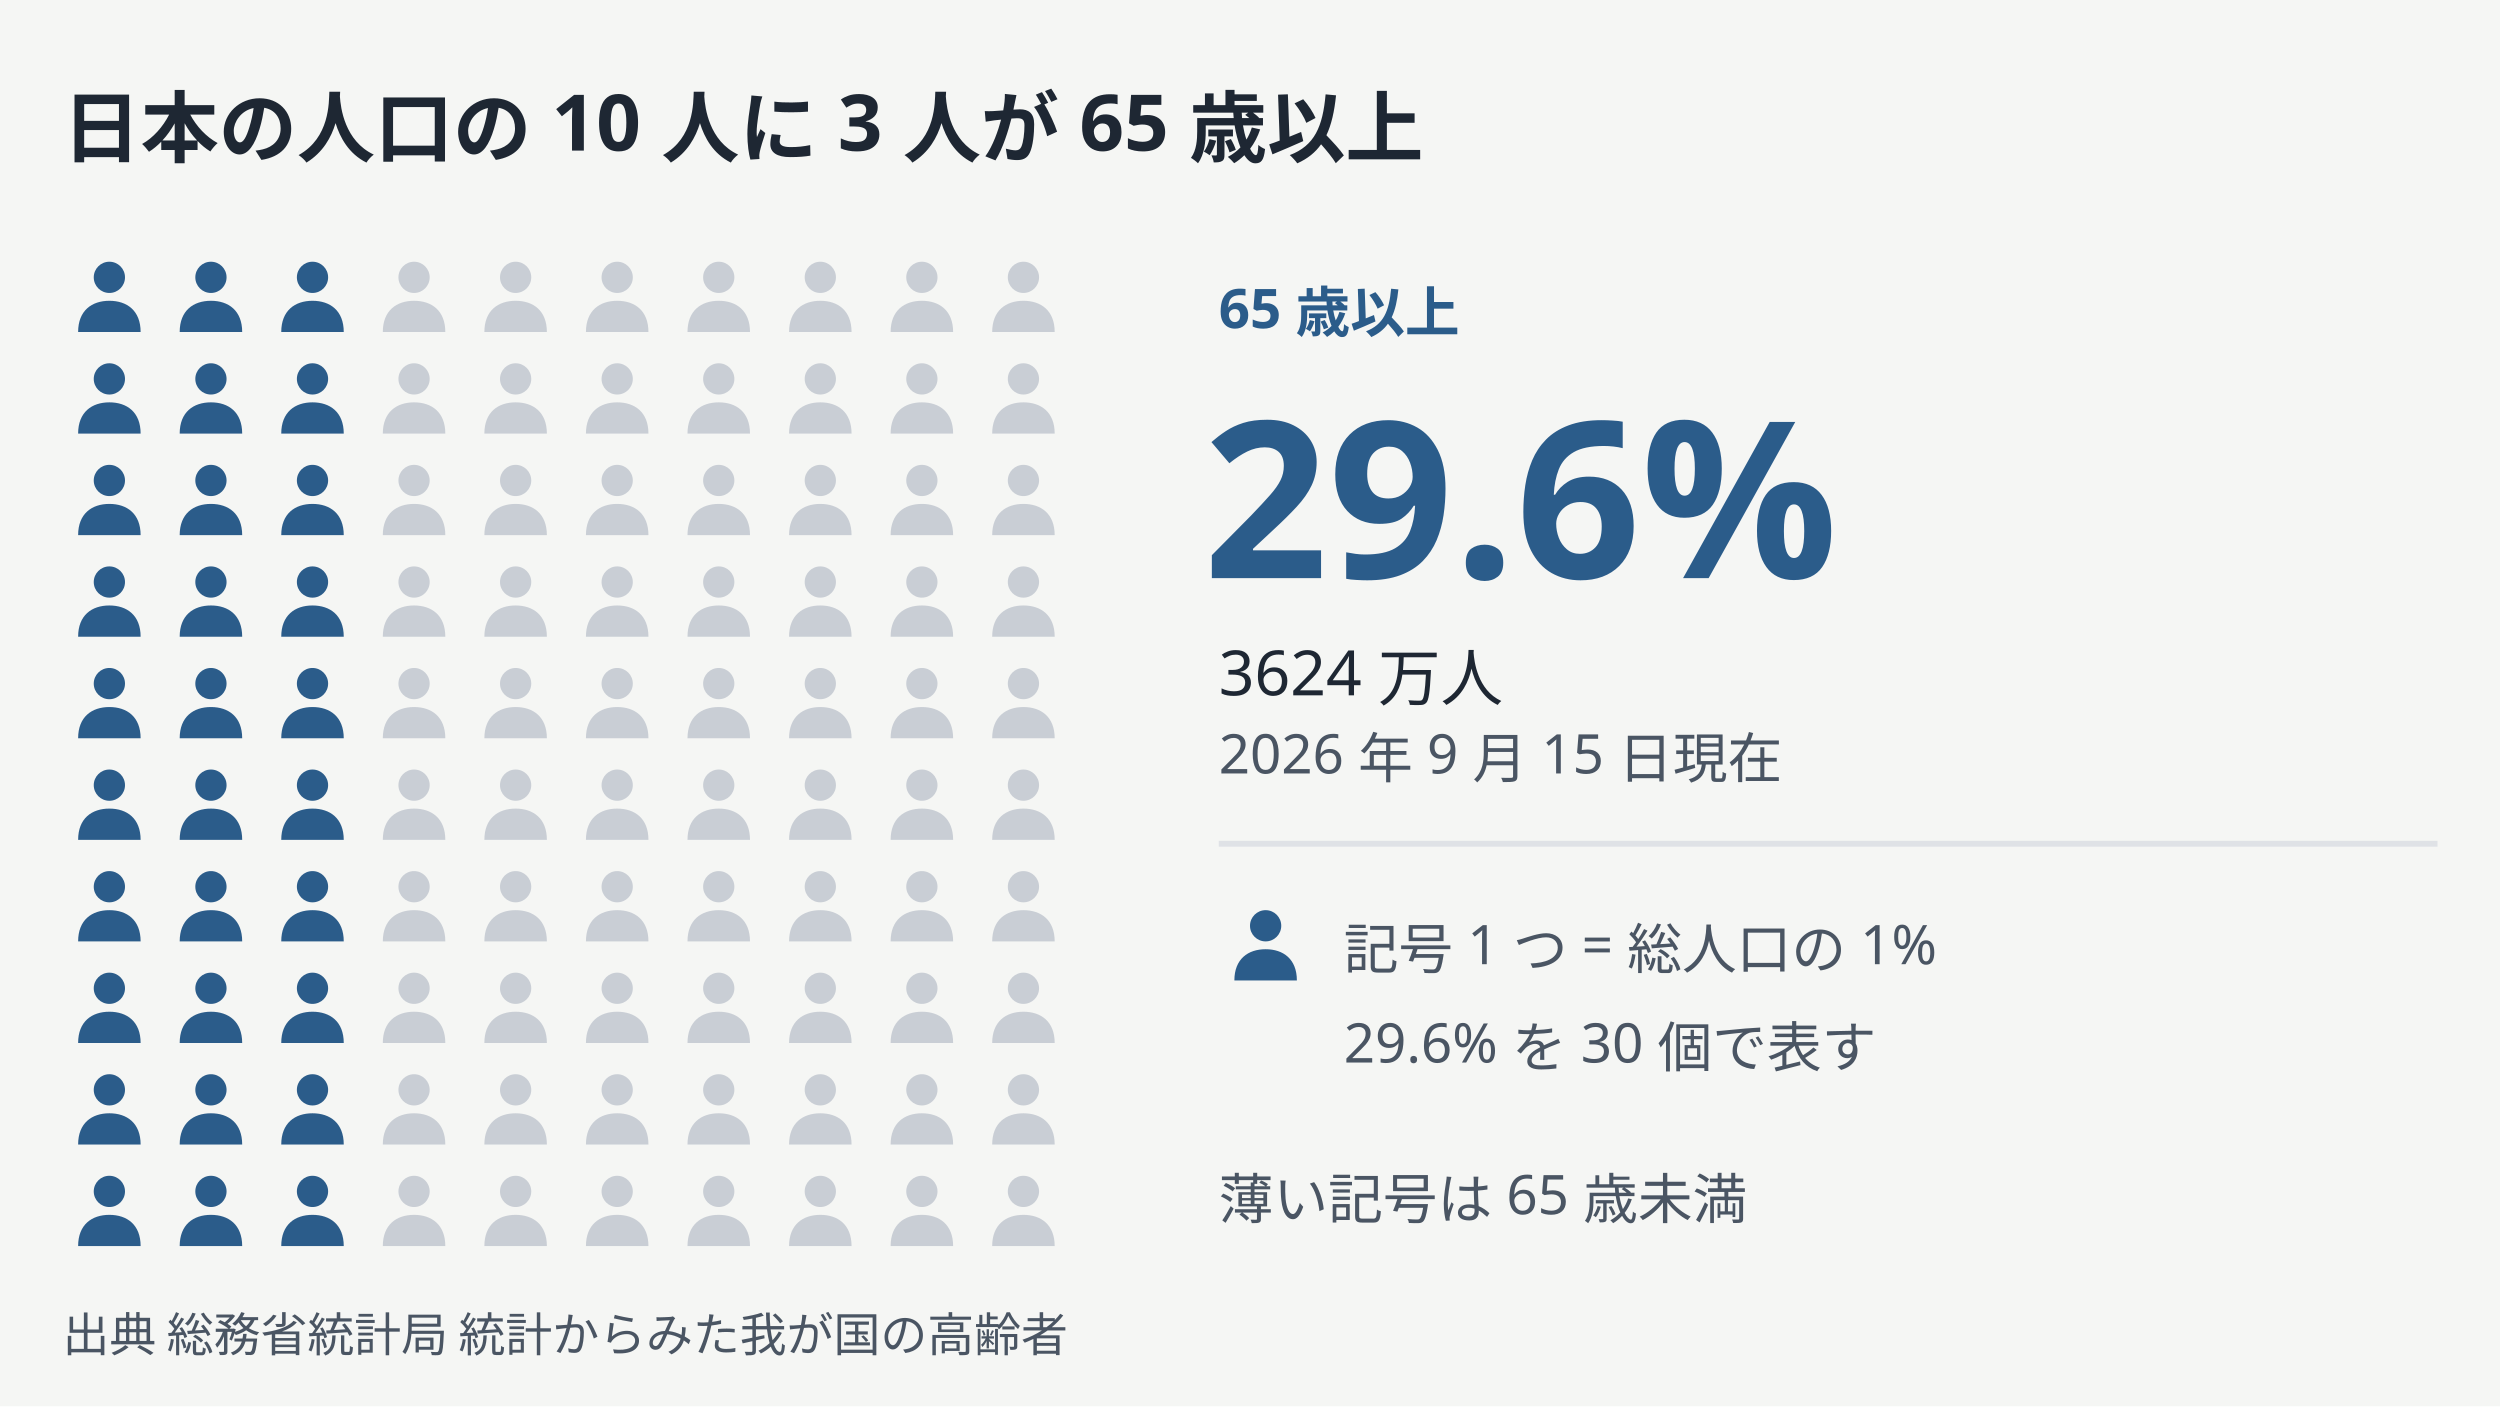
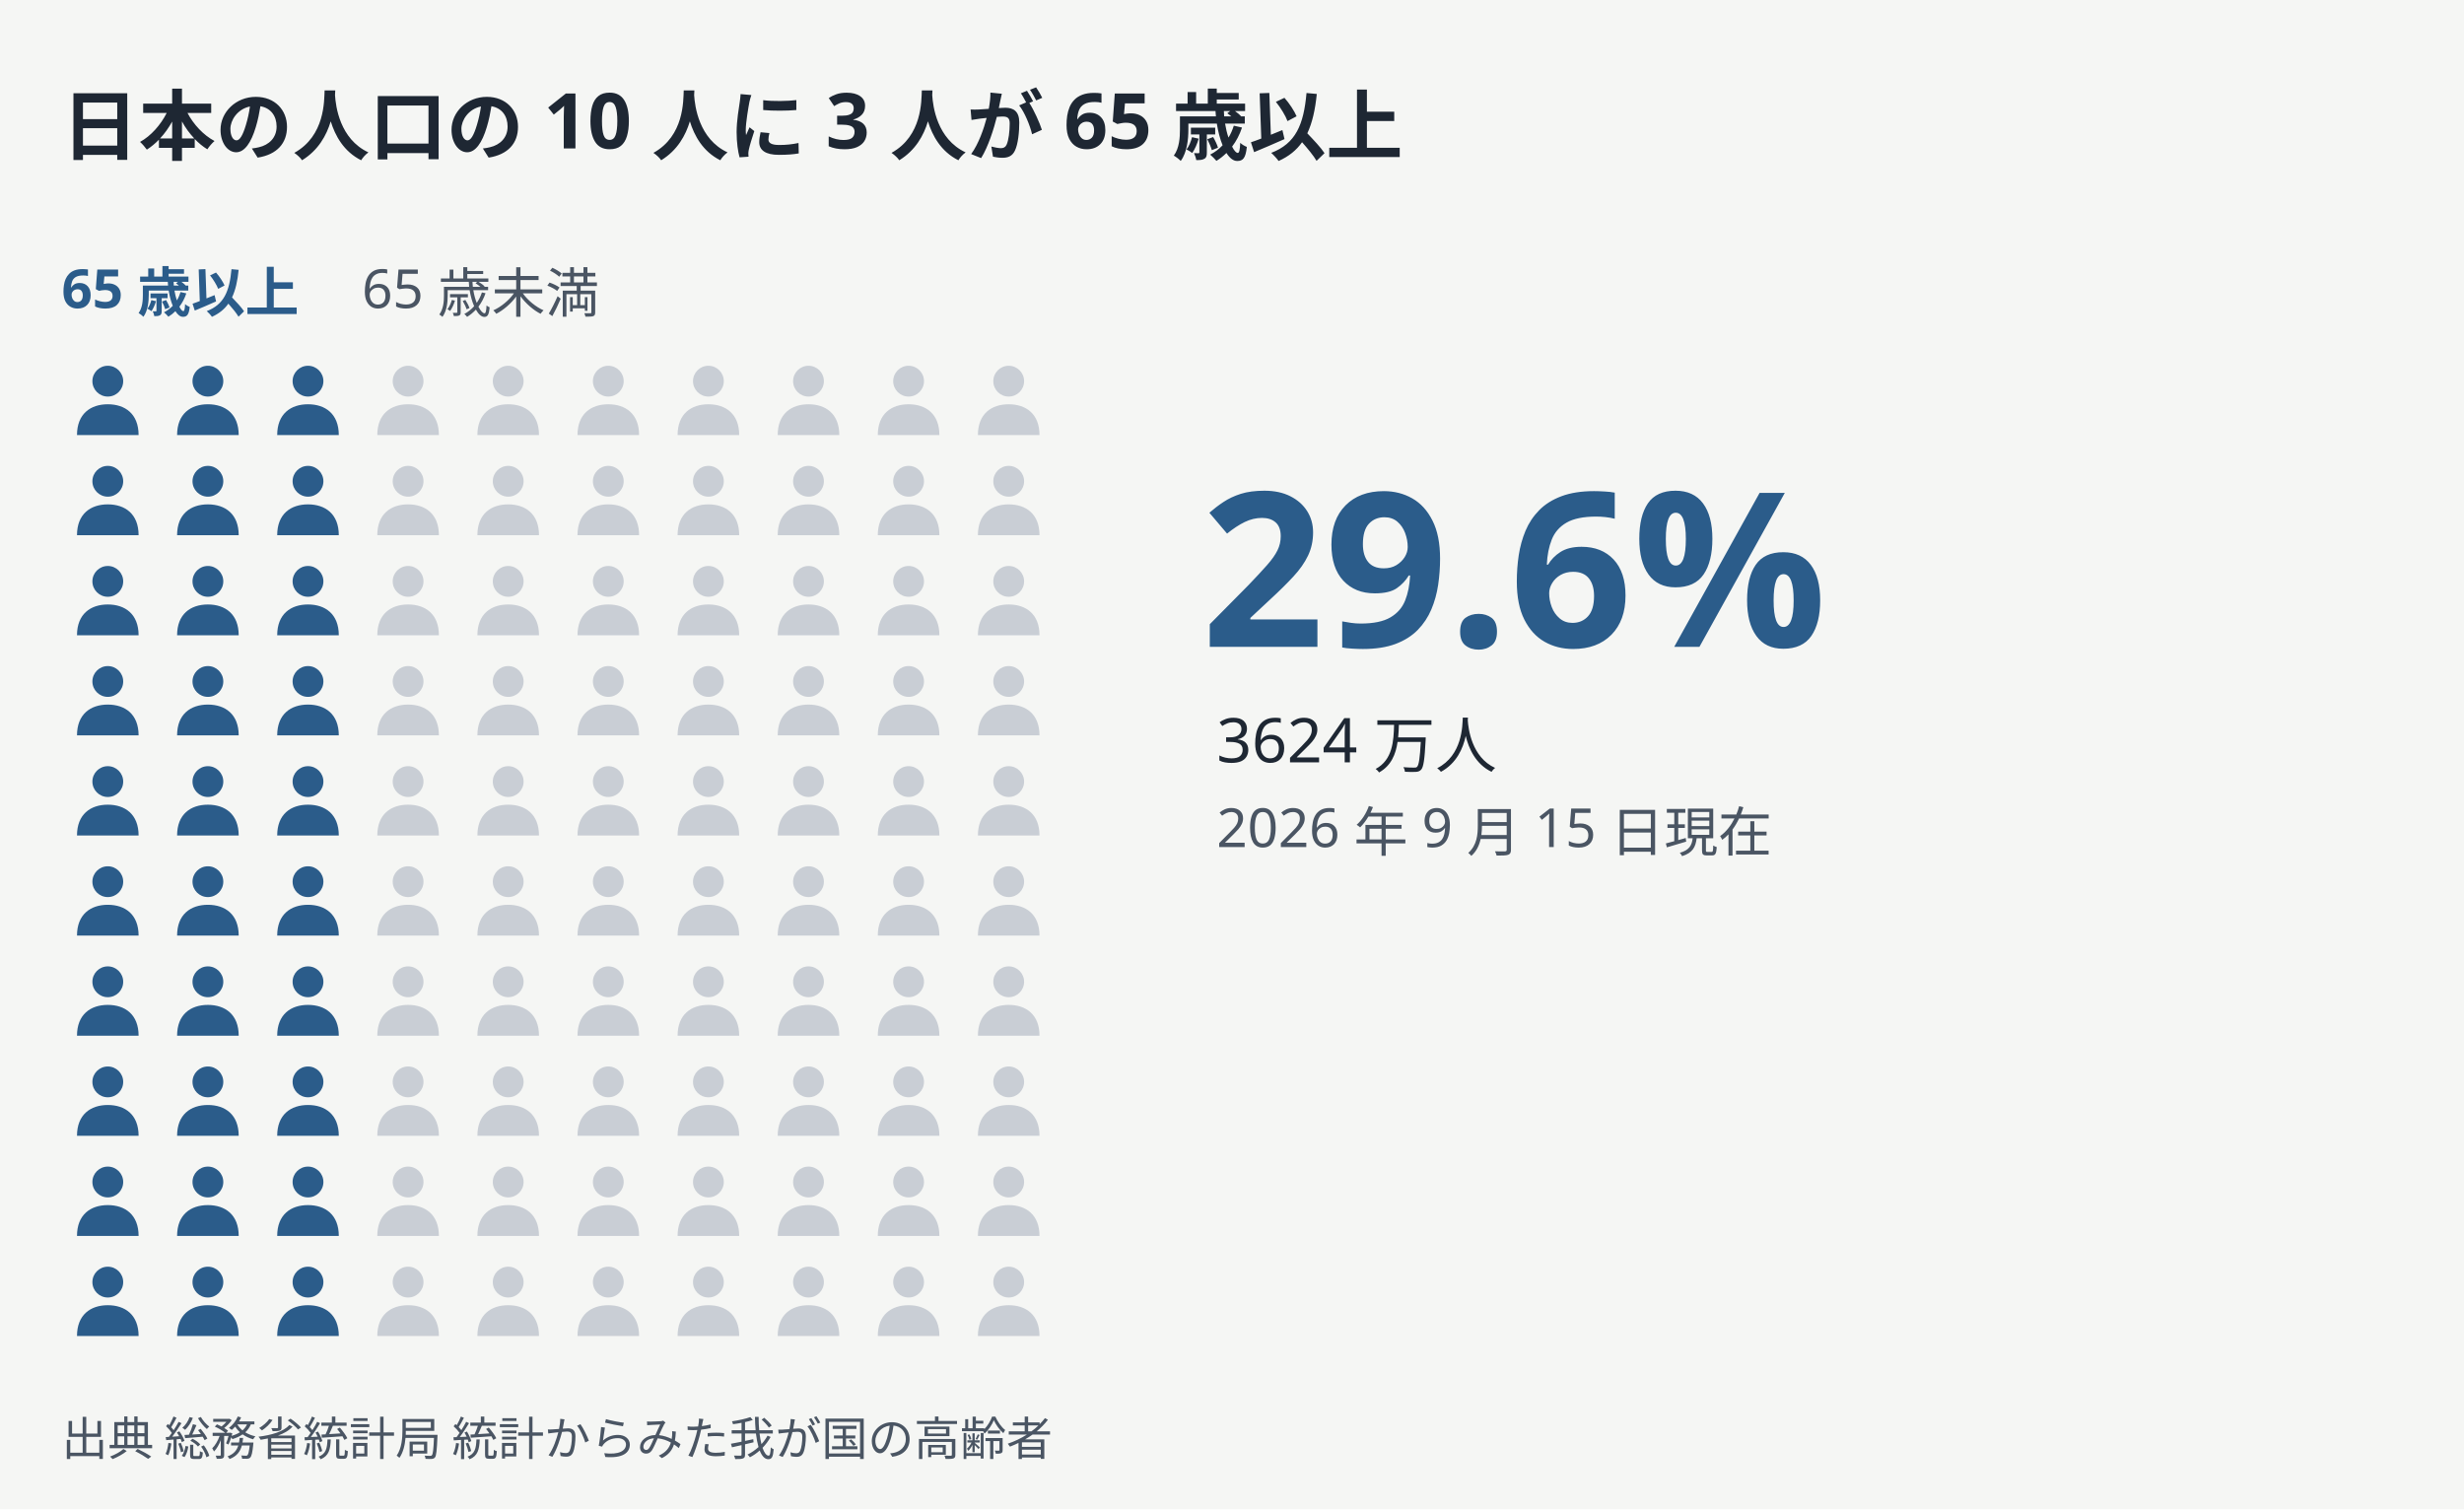
- <svg xmlns="http://www.w3.org/2000/svg" viewBox="0 0 640 360" width="640" height="360" font-family="'BIZ UDPGothic','Yu Gothic UI','Meiryo','Hiragino Sans','Noto Sans JP',sans-serif">
-   <rect x="0" y="0" width="640" height="360" fill="#f5f6f4" />
+ <svg xmlns="http://www.w3.org/2000/svg" viewBox="0 0 640 392" width="640" height="392" font-family="'BIZ UDPGothic','Yu Gothic UI','Meiryo','Hiragino Sans','Noto Sans JP',sans-serif">
+   <rect x="0" y="0" width="640" height="392" fill="#f5f6f4" />
  <defs>
    <symbol id="person" viewBox="0 0 24 24">
      <circle cx="12" cy="7" r="4" fill="currentColor" />
      <path d="M4,21 C4,15.5 7.5,13 12,13 C16.5,13 20,15.5 20,21 Z" fill="currentColor" />
    </symbol>
  </defs>
  <style>
    .title { font-size: 20px; font-weight: 700; fill: #1e2733; }
    .h { font-size: 16px; font-weight: 700; fill: #1e2733; }
    .t { font-size: 16px; fill: #1e2733; }
    .s { font-size: 14px; fill: #4a5563; }
    .p { font-size: 14px; font-weight: 700; fill: #2b5c8a; }
    .o { font-size: 14px; font-weight: 700; fill: #9a4a14; }
    .src { font-size: 12px; fill: #4a5563; }
  </style>
  <text x="16" y="40" class="title">日本の人口の 10 人に 3 人が 65 歳以上</text>
-   <use href="#person" x="16" y="64" width="24" height="24" color="#2b5c8a" />
-   <use href="#person" x="16" y="90" width="24" height="24" color="#2b5c8a" />
-   <use href="#person" x="16" y="116" width="24" height="24" color="#2b5c8a" />
-   <use href="#person" x="16" y="142" width="24" height="24" color="#2b5c8a" />
-   <use href="#person" x="16" y="168" width="24" height="24" color="#2b5c8a" />
-   <use href="#person" x="16" y="194" width="24" height="24" color="#2b5c8a" />
-   <use href="#person" x="16" y="220" width="24" height="24" color="#2b5c8a" />
-   <use href="#person" x="16" y="246" width="24" height="24" color="#2b5c8a" />
-   <use href="#person" x="16" y="272" width="24" height="24" color="#2b5c8a" />
-   <use href="#person" x="16" y="298" width="24" height="24" color="#2b5c8a" />
-   <use href="#person" x="42" y="64" width="24" height="24" color="#2b5c8a" />
-   <use href="#person" x="42" y="90" width="24" height="24" color="#2b5c8a" />
-   <use href="#person" x="42" y="116" width="24" height="24" color="#2b5c8a" />
-   <use href="#person" x="42" y="142" width="24" height="24" color="#2b5c8a" />
-   <use href="#person" x="42" y="168" width="24" height="24" color="#2b5c8a" />
-   <use href="#person" x="42" y="194" width="24" height="24" color="#2b5c8a" />
-   <use href="#person" x="42" y="220" width="24" height="24" color="#2b5c8a" />
-   <use href="#person" x="42" y="246" width="24" height="24" color="#2b5c8a" />
-   <use href="#person" x="42" y="272" width="24" height="24" color="#2b5c8a" />
-   <use href="#person" x="42" y="298" width="24" height="24" color="#2b5c8a" />
-   <use href="#person" x="68" y="64" width="24" height="24" color="#2b5c8a" />
-   <use href="#person" x="68" y="90" width="24" height="24" color="#2b5c8a" />
-   <use href="#person" x="68" y="116" width="24" height="24" color="#2b5c8a" />
-   <use href="#person" x="68" y="142" width="24" height="24" color="#2b5c8a" />
-   <use href="#person" x="68" y="168" width="24" height="24" color="#2b5c8a" />
-   <use href="#person" x="68" y="194" width="24" height="24" color="#2b5c8a" />
-   <use href="#person" x="68" y="220" width="24" height="24" color="#2b5c8a" />
-   <use href="#person" x="68" y="246" width="24" height="24" color="#2b5c8a" />
-   <use href="#person" x="68" y="272" width="24" height="24" color="#2b5c8a" />
-   <use href="#person" x="68" y="298" width="24" height="24" color="#2b5c8a" />
-   <use href="#person" x="94" y="64" width="24" height="24" color="#c9ced5" />
-   <use href="#person" x="94" y="90" width="24" height="24" color="#c9ced5" />
-   <use href="#person" x="94" y="116" width="24" height="24" color="#c9ced5" />
-   <use href="#person" x="94" y="142" width="24" height="24" color="#c9ced5" />
-   <use href="#person" x="94" y="168" width="24" height="24" color="#c9ced5" />
-   <use href="#person" x="94" y="194" width="24" height="24" color="#c9ced5" />
-   <use href="#person" x="94" y="220" width="24" height="24" color="#c9ced5" />
-   <use href="#person" x="94" y="246" width="24" height="24" color="#c9ced5" />
-   <use href="#person" x="94" y="272" width="24" height="24" color="#c9ced5" />
-   <use href="#person" x="94" y="298" width="24" height="24" color="#c9ced5" />
-   <use href="#person" x="120" y="64" width="24" height="24" color="#c9ced5" />
-   <use href="#person" x="120" y="90" width="24" height="24" color="#c9ced5" />
-   <use href="#person" x="120" y="116" width="24" height="24" color="#c9ced5" />
-   <use href="#person" x="120" y="142" width="24" height="24" color="#c9ced5" />
-   <use href="#person" x="120" y="168" width="24" height="24" color="#c9ced5" />
-   <use href="#person" x="120" y="194" width="24" height="24" color="#c9ced5" />
-   <use href="#person" x="120" y="220" width="24" height="24" color="#c9ced5" />
-   <use href="#person" x="120" y="246" width="24" height="24" color="#c9ced5" />
-   <use href="#person" x="120" y="272" width="24" height="24" color="#c9ced5" />
-   <use href="#person" x="120" y="298" width="24" height="24" color="#c9ced5" />
-   <use href="#person" x="146" y="64" width="24" height="24" color="#c9ced5" />
-   <use href="#person" x="146" y="90" width="24" height="24" color="#c9ced5" />
-   <use href="#person" x="146" y="116" width="24" height="24" color="#c9ced5" />
-   <use href="#person" x="146" y="142" width="24" height="24" color="#c9ced5" />
-   <use href="#person" x="146" y="168" width="24" height="24" color="#c9ced5" />
-   <use href="#person" x="146" y="194" width="24" height="24" color="#c9ced5" />
-   <use href="#person" x="146" y="220" width="24" height="24" color="#c9ced5" />
-   <use href="#person" x="146" y="246" width="24" height="24" color="#c9ced5" />
-   <use href="#person" x="146" y="272" width="24" height="24" color="#c9ced5" />
-   <use href="#person" x="146" y="298" width="24" height="24" color="#c9ced5" />
-   <use href="#person" x="172" y="64" width="24" height="24" color="#c9ced5" />
-   <use href="#person" x="172" y="90" width="24" height="24" color="#c9ced5" />
-   <use href="#person" x="172" y="116" width="24" height="24" color="#c9ced5" />
-   <use href="#person" x="172" y="142" width="24" height="24" color="#c9ced5" />
-   <use href="#person" x="172" y="168" width="24" height="24" color="#c9ced5" />
-   <use href="#person" x="172" y="194" width="24" height="24" color="#c9ced5" />
-   <use href="#person" x="172" y="220" width="24" height="24" color="#c9ced5" />
-   <use href="#person" x="172" y="246" width="24" height="24" color="#c9ced5" />
-   <use href="#person" x="172" y="272" width="24" height="24" color="#c9ced5" />
-   <use href="#person" x="172" y="298" width="24" height="24" color="#c9ced5" />
-   <use href="#person" x="198" y="64" width="24" height="24" color="#c9ced5" />
-   <use href="#person" x="198" y="90" width="24" height="24" color="#c9ced5" />
-   <use href="#person" x="198" y="116" width="24" height="24" color="#c9ced5" />
-   <use href="#person" x="198" y="142" width="24" height="24" color="#c9ced5" />
-   <use href="#person" x="198" y="168" width="24" height="24" color="#c9ced5" />
-   <use href="#person" x="198" y="194" width="24" height="24" color="#c9ced5" />
-   <use href="#person" x="198" y="220" width="24" height="24" color="#c9ced5" />
-   <use href="#person" x="198" y="246" width="24" height="24" color="#c9ced5" />
-   <use href="#person" x="198" y="272" width="24" height="24" color="#c9ced5" />
-   <use href="#person" x="198" y="298" width="24" height="24" color="#c9ced5" />
-   <use href="#person" x="224" y="64" width="24" height="24" color="#c9ced5" />
-   <use href="#person" x="224" y="90" width="24" height="24" color="#c9ced5" />
-   <use href="#person" x="224" y="116" width="24" height="24" color="#c9ced5" />
-   <use href="#person" x="224" y="142" width="24" height="24" color="#c9ced5" />
-   <use href="#person" x="224" y="168" width="24" height="24" color="#c9ced5" />
-   <use href="#person" x="224" y="194" width="24" height="24" color="#c9ced5" />
-   <use href="#person" x="224" y="220" width="24" height="24" color="#c9ced5" />
-   <use href="#person" x="224" y="246" width="24" height="24" color="#c9ced5" />
-   <use href="#person" x="224" y="272" width="24" height="24" color="#c9ced5" />
-   <use href="#person" x="224" y="298" width="24" height="24" color="#c9ced5" />
-   <use href="#person" x="250" y="64" width="24" height="24" color="#c9ced5" />
-   <use href="#person" x="250" y="90" width="24" height="24" color="#c9ced5" />
-   <use href="#person" x="250" y="116" width="24" height="24" color="#c9ced5" />
-   <use href="#person" x="250" y="142" width="24" height="24" color="#c9ced5" />
-   <use href="#person" x="250" y="168" width="24" height="24" color="#c9ced5" />
-   <use href="#person" x="250" y="194" width="24" height="24" color="#c9ced5" />
-   <use href="#person" x="250" y="220" width="24" height="24" color="#c9ced5" />
-   <use href="#person" x="250" y="246" width="24" height="24" color="#c9ced5" />
-   <use href="#person" x="250" y="272" width="24" height="24" color="#c9ced5" />
-   <use href="#person" x="250" y="298" width="24" height="24" color="#c9ced5" />
-   <text x="312" y="84" class="p">65 歳以上</text>
-   <text x="308" y="148" font-size="56" font-weight="700" fill="#2b5c8a">29.6%</text>
-   <text x="312" y="178" class="t">3624 万人</text>
-   <text x="312" y="198" class="s">2026 年 9 月 15 日現在</text>
-   <path d="M312,216 H624" stroke="#dfe2e6" stroke-width="1.5" />
-   <use href="#person" x="312" y="230" width="24" height="24" color="#2b5c8a" />
-   <text x="344" y="248" class="s">記号 1 つ = 総人口の 1%</text>
-   <text x="344" y="272" class="s">29.6% を 30 個で表す</text>
-   <text x="312" y="312" class="s">薄い記号は 65 歳未満</text>
-   <text x="16" y="346" class="src">出典 総務省統計局 統計からみた我が国の高齢者</text>
+   <use href="#person" x="16" y="92" width="24" height="24" color="#2b5c8a" />
+   <use href="#person" x="16" y="118" width="24" height="24" color="#2b5c8a" />
+   <use href="#person" x="16" y="144" width="24" height="24" color="#2b5c8a" />
+   <use href="#person" x="16" y="170" width="24" height="24" color="#2b5c8a" />
+   <use href="#person" x="16" y="196" width="24" height="24" color="#2b5c8a" />
+   <use href="#person" x="16" y="222" width="24" height="24" color="#2b5c8a" />
+   <use href="#person" x="16" y="248" width="24" height="24" color="#2b5c8a" />
+   <use href="#person" x="16" y="274" width="24" height="24" color="#2b5c8a" />
+   <use href="#person" x="16" y="300" width="24" height="24" color="#2b5c8a" />
+   <use href="#person" x="16" y="326" width="24" height="24" color="#2b5c8a" />
+   <use href="#person" x="42" y="92" width="24" height="24" color="#2b5c8a" />
+   <use href="#person" x="42" y="118" width="24" height="24" color="#2b5c8a" />
+   <use href="#person" x="42" y="144" width="24" height="24" color="#2b5c8a" />
+   <use href="#person" x="42" y="170" width="24" height="24" color="#2b5c8a" />
+   <use href="#person" x="42" y="196" width="24" height="24" color="#2b5c8a" />
+   <use href="#person" x="42" y="222" width="24" height="24" color="#2b5c8a" />
+   <use href="#person" x="42" y="248" width="24" height="24" color="#2b5c8a" />
+   <use href="#person" x="42" y="274" width="24" height="24" color="#2b5c8a" />
+   <use href="#person" x="42" y="300" width="24" height="24" color="#2b5c8a" />
+   <use href="#person" x="42" y="326" width="24" height="24" color="#2b5c8a" />
+   <use href="#person" x="68" y="92" width="24" height="24" color="#2b5c8a" />
+   <use href="#person" x="68" y="118" width="24" height="24" color="#2b5c8a" />
+   <use href="#person" x="68" y="144" width="24" height="24" color="#2b5c8a" />
+   <use href="#person" x="68" y="170" width="24" height="24" color="#2b5c8a" />
+   <use href="#person" x="68" y="196" width="24" height="24" color="#2b5c8a" />
+   <use href="#person" x="68" y="222" width="24" height="24" color="#2b5c8a" />
+   <use href="#person" x="68" y="248" width="24" height="24" color="#2b5c8a" />
+   <use href="#person" x="68" y="274" width="24" height="24" color="#2b5c8a" />
+   <use href="#person" x="68" y="300" width="24" height="24" color="#2b5c8a" />
+   <use href="#person" x="68" y="326" width="24" height="24" color="#2b5c8a" />
+   <use href="#person" x="94" y="92" width="24" height="24" color="#c9ced5" />
+   <use href="#person" x="94" y="118" width="24" height="24" color="#c9ced5" />
+   <use href="#person" x="94" y="144" width="24" height="24" color="#c9ced5" />
+   <use href="#person" x="94" y="170" width="24" height="24" color="#c9ced5" />
+   <use href="#person" x="94" y="196" width="24" height="24" color="#c9ced5" />
+   <use href="#person" x="94" y="222" width="24" height="24" color="#c9ced5" />
+   <use href="#person" x="94" y="248" width="24" height="24" color="#c9ced5" />
+   <use href="#person" x="94" y="274" width="24" height="24" color="#c9ced5" />
+   <use href="#person" x="94" y="300" width="24" height="24" color="#c9ced5" />
+   <use href="#person" x="94" y="326" width="24" height="24" color="#c9ced5" />
+   <use href="#person" x="120" y="92" width="24" height="24" color="#c9ced5" />
+   <use href="#person" x="120" y="118" width="24" height="24" color="#c9ced5" />
+   <use href="#person" x="120" y="144" width="24" height="24" color="#c9ced5" />
+   <use href="#person" x="120" y="170" width="24" height="24" color="#c9ced5" />
+   <use href="#person" x="120" y="196" width="24" height="24" color="#c9ced5" />
+   <use href="#person" x="120" y="222" width="24" height="24" color="#c9ced5" />
+   <use href="#person" x="120" y="248" width="24" height="24" color="#c9ced5" />
+   <use href="#person" x="120" y="274" width="24" height="24" color="#c9ced5" />
+   <use href="#person" x="120" y="300" width="24" height="24" color="#c9ced5" />
+   <use href="#person" x="120" y="326" width="24" height="24" color="#c9ced5" />
+   <use href="#person" x="146" y="92" width="24" height="24" color="#c9ced5" />
+   <use href="#person" x="146" y="118" width="24" height="24" color="#c9ced5" />
+   <use href="#person" x="146" y="144" width="24" height="24" color="#c9ced5" />
+   <use href="#person" x="146" y="170" width="24" height="24" color="#c9ced5" />
+   <use href="#person" x="146" y="196" width="24" height="24" color="#c9ced5" />
+   <use href="#person" x="146" y="222" width="24" height="24" color="#c9ced5" />
+   <use href="#person" x="146" y="248" width="24" height="24" color="#c9ced5" />
+   <use href="#person" x="146" y="274" width="24" height="24" color="#c9ced5" />
+   <use href="#person" x="146" y="300" width="24" height="24" color="#c9ced5" />
+   <use href="#person" x="146" y="326" width="24" height="24" color="#c9ced5" />
+   <use href="#person" x="172" y="92" width="24" height="24" color="#c9ced5" />
+   <use href="#person" x="172" y="118" width="24" height="24" color="#c9ced5" />
+   <use href="#person" x="172" y="144" width="24" height="24" color="#c9ced5" />
+   <use href="#person" x="172" y="170" width="24" height="24" color="#c9ced5" />
+   <use href="#person" x="172" y="196" width="24" height="24" color="#c9ced5" />
+   <use href="#person" x="172" y="222" width="24" height="24" color="#c9ced5" />
+   <use href="#person" x="172" y="248" width="24" height="24" color="#c9ced5" />
+   <use href="#person" x="172" y="274" width="24" height="24" color="#c9ced5" />
+   <use href="#person" x="172" y="300" width="24" height="24" color="#c9ced5" />
+   <use href="#person" x="172" y="326" width="24" height="24" color="#c9ced5" />
+   <use href="#person" x="198" y="92" width="24" height="24" color="#c9ced5" />
+   <use href="#person" x="198" y="118" width="24" height="24" color="#c9ced5" />
+   <use href="#person" x="198" y="144" width="24" height="24" color="#c9ced5" />
+   <use href="#person" x="198" y="170" width="24" height="24" color="#c9ced5" />
+   <use href="#person" x="198" y="196" width="24" height="24" color="#c9ced5" />
+   <use href="#person" x="198" y="222" width="24" height="24" color="#c9ced5" />
+   <use href="#person" x="198" y="248" width="24" height="24" color="#c9ced5" />
+   <use href="#person" x="198" y="274" width="24" height="24" color="#c9ced5" />
+   <use href="#person" x="198" y="300" width="24" height="24" color="#c9ced5" />
+   <use href="#person" x="198" y="326" width="24" height="24" color="#c9ced5" />
+   <use href="#person" x="224" y="92" width="24" height="24" color="#c9ced5" />
+   <use href="#person" x="224" y="118" width="24" height="24" color="#c9ced5" />
+   <use href="#person" x="224" y="144" width="24" height="24" color="#c9ced5" />
+   <use href="#person" x="224" y="170" width="24" height="24" color="#c9ced5" />
+   <use href="#person" x="224" y="196" width="24" height="24" color="#c9ced5" />
+   <use href="#person" x="224" y="222" width="24" height="24" color="#c9ced5" />
+   <use href="#person" x="224" y="248" width="24" height="24" color="#c9ced5" />
+   <use href="#person" x="224" y="274" width="24" height="24" color="#c9ced5" />
+   <use href="#person" x="224" y="300" width="24" height="24" color="#c9ced5" />
+   <use href="#person" x="224" y="326" width="24" height="24" color="#c9ced5" />
+   <use href="#person" x="250" y="92" width="24" height="24" color="#c9ced5" />
+   <use href="#person" x="250" y="118" width="24" height="24" color="#c9ced5" />
+   <use href="#person" x="250" y="144" width="24" height="24" color="#c9ced5" />
+   <use href="#person" x="250" y="170" width="24" height="24" color="#c9ced5" />
+   <use href="#person" x="250" y="196" width="24" height="24" color="#c9ced5" />
+   <use href="#person" x="250" y="222" width="24" height="24" color="#c9ced5" />
+   <use href="#person" x="250" y="248" width="24" height="24" color="#c9ced5" />
+   <use href="#person" x="250" y="274" width="24" height="24" color="#c9ced5" />
+   <use href="#person" x="250" y="300" width="24" height="24" color="#c9ced5" />
+   <use href="#person" x="250" y="326" width="24" height="24" color="#c9ced5" />
+   <text x="16" y="80" class="p">65 歳以上</text>
+   <text x="94" y="80" class="s">65 歳未満</text>
+   <text x="312" y="168" font-size="56" font-weight="700" fill="#2b5c8a">29.6%</text>
+   <text x="316" y="198" class="t">3624 万人</text>
+   <text x="316" y="220" class="s">2026 年 9 月 15 日現在</text>
+   <text x="16" y="378" class="src">出典 総務省統計局 統計からみた我が国の高齢者</text>
</svg>
